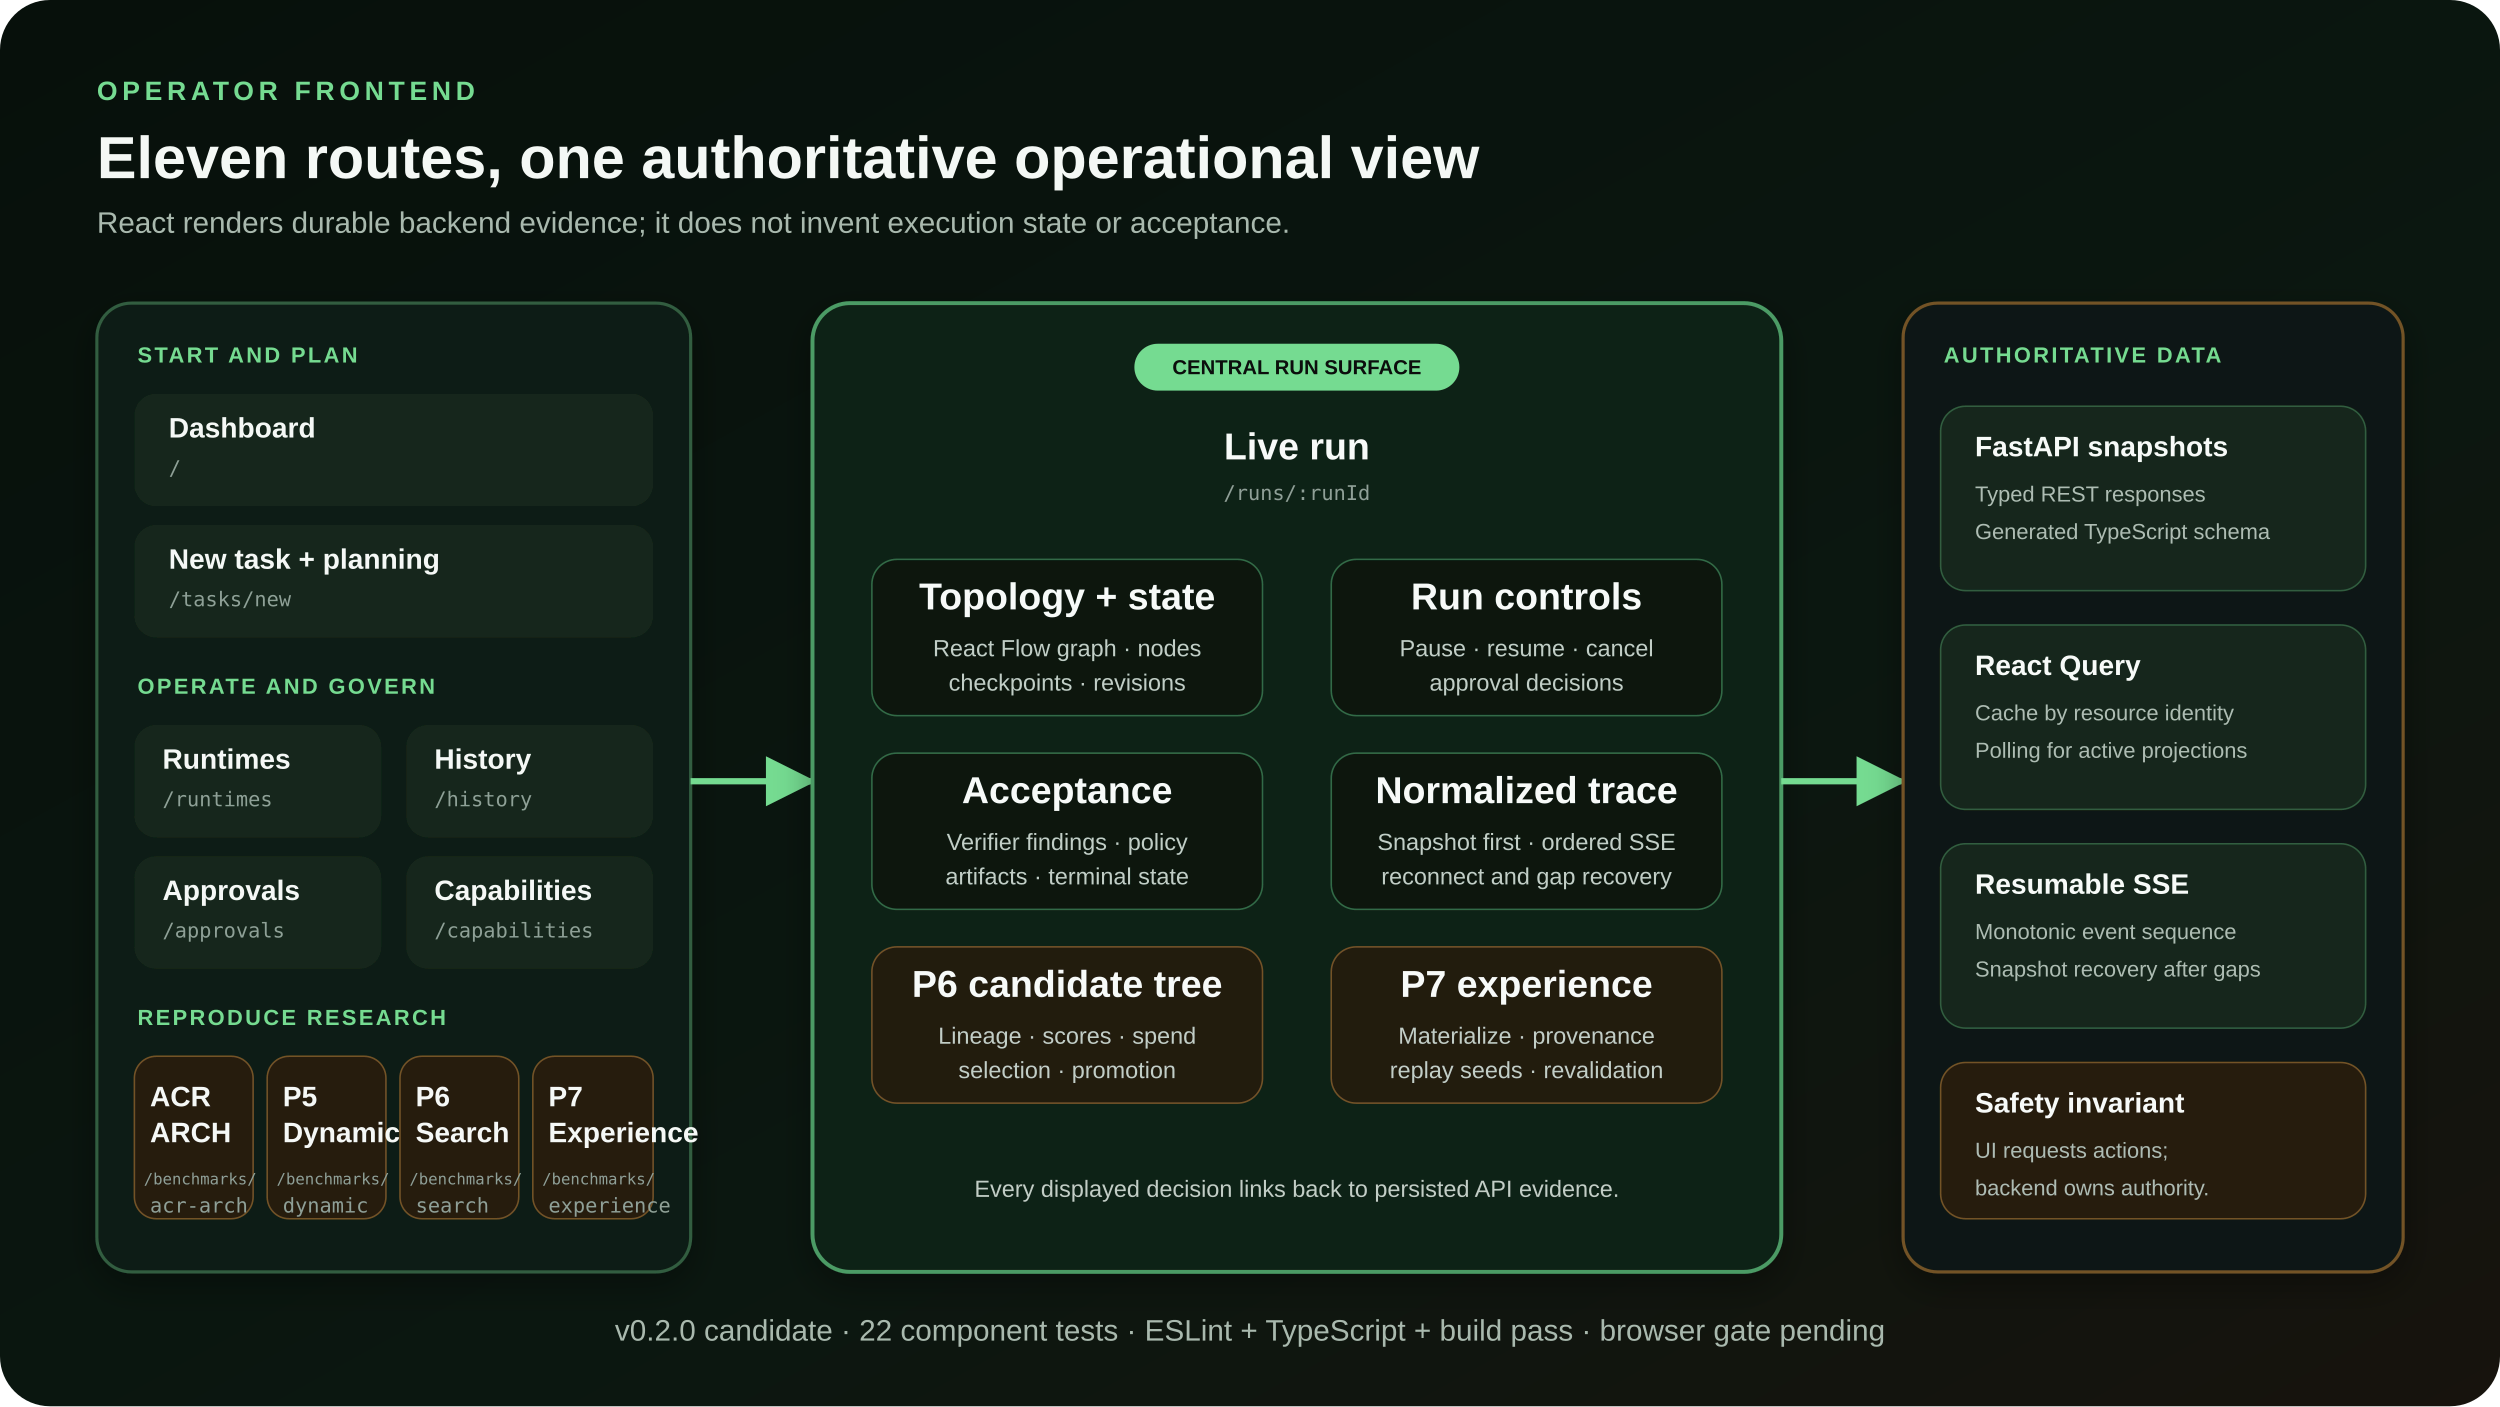
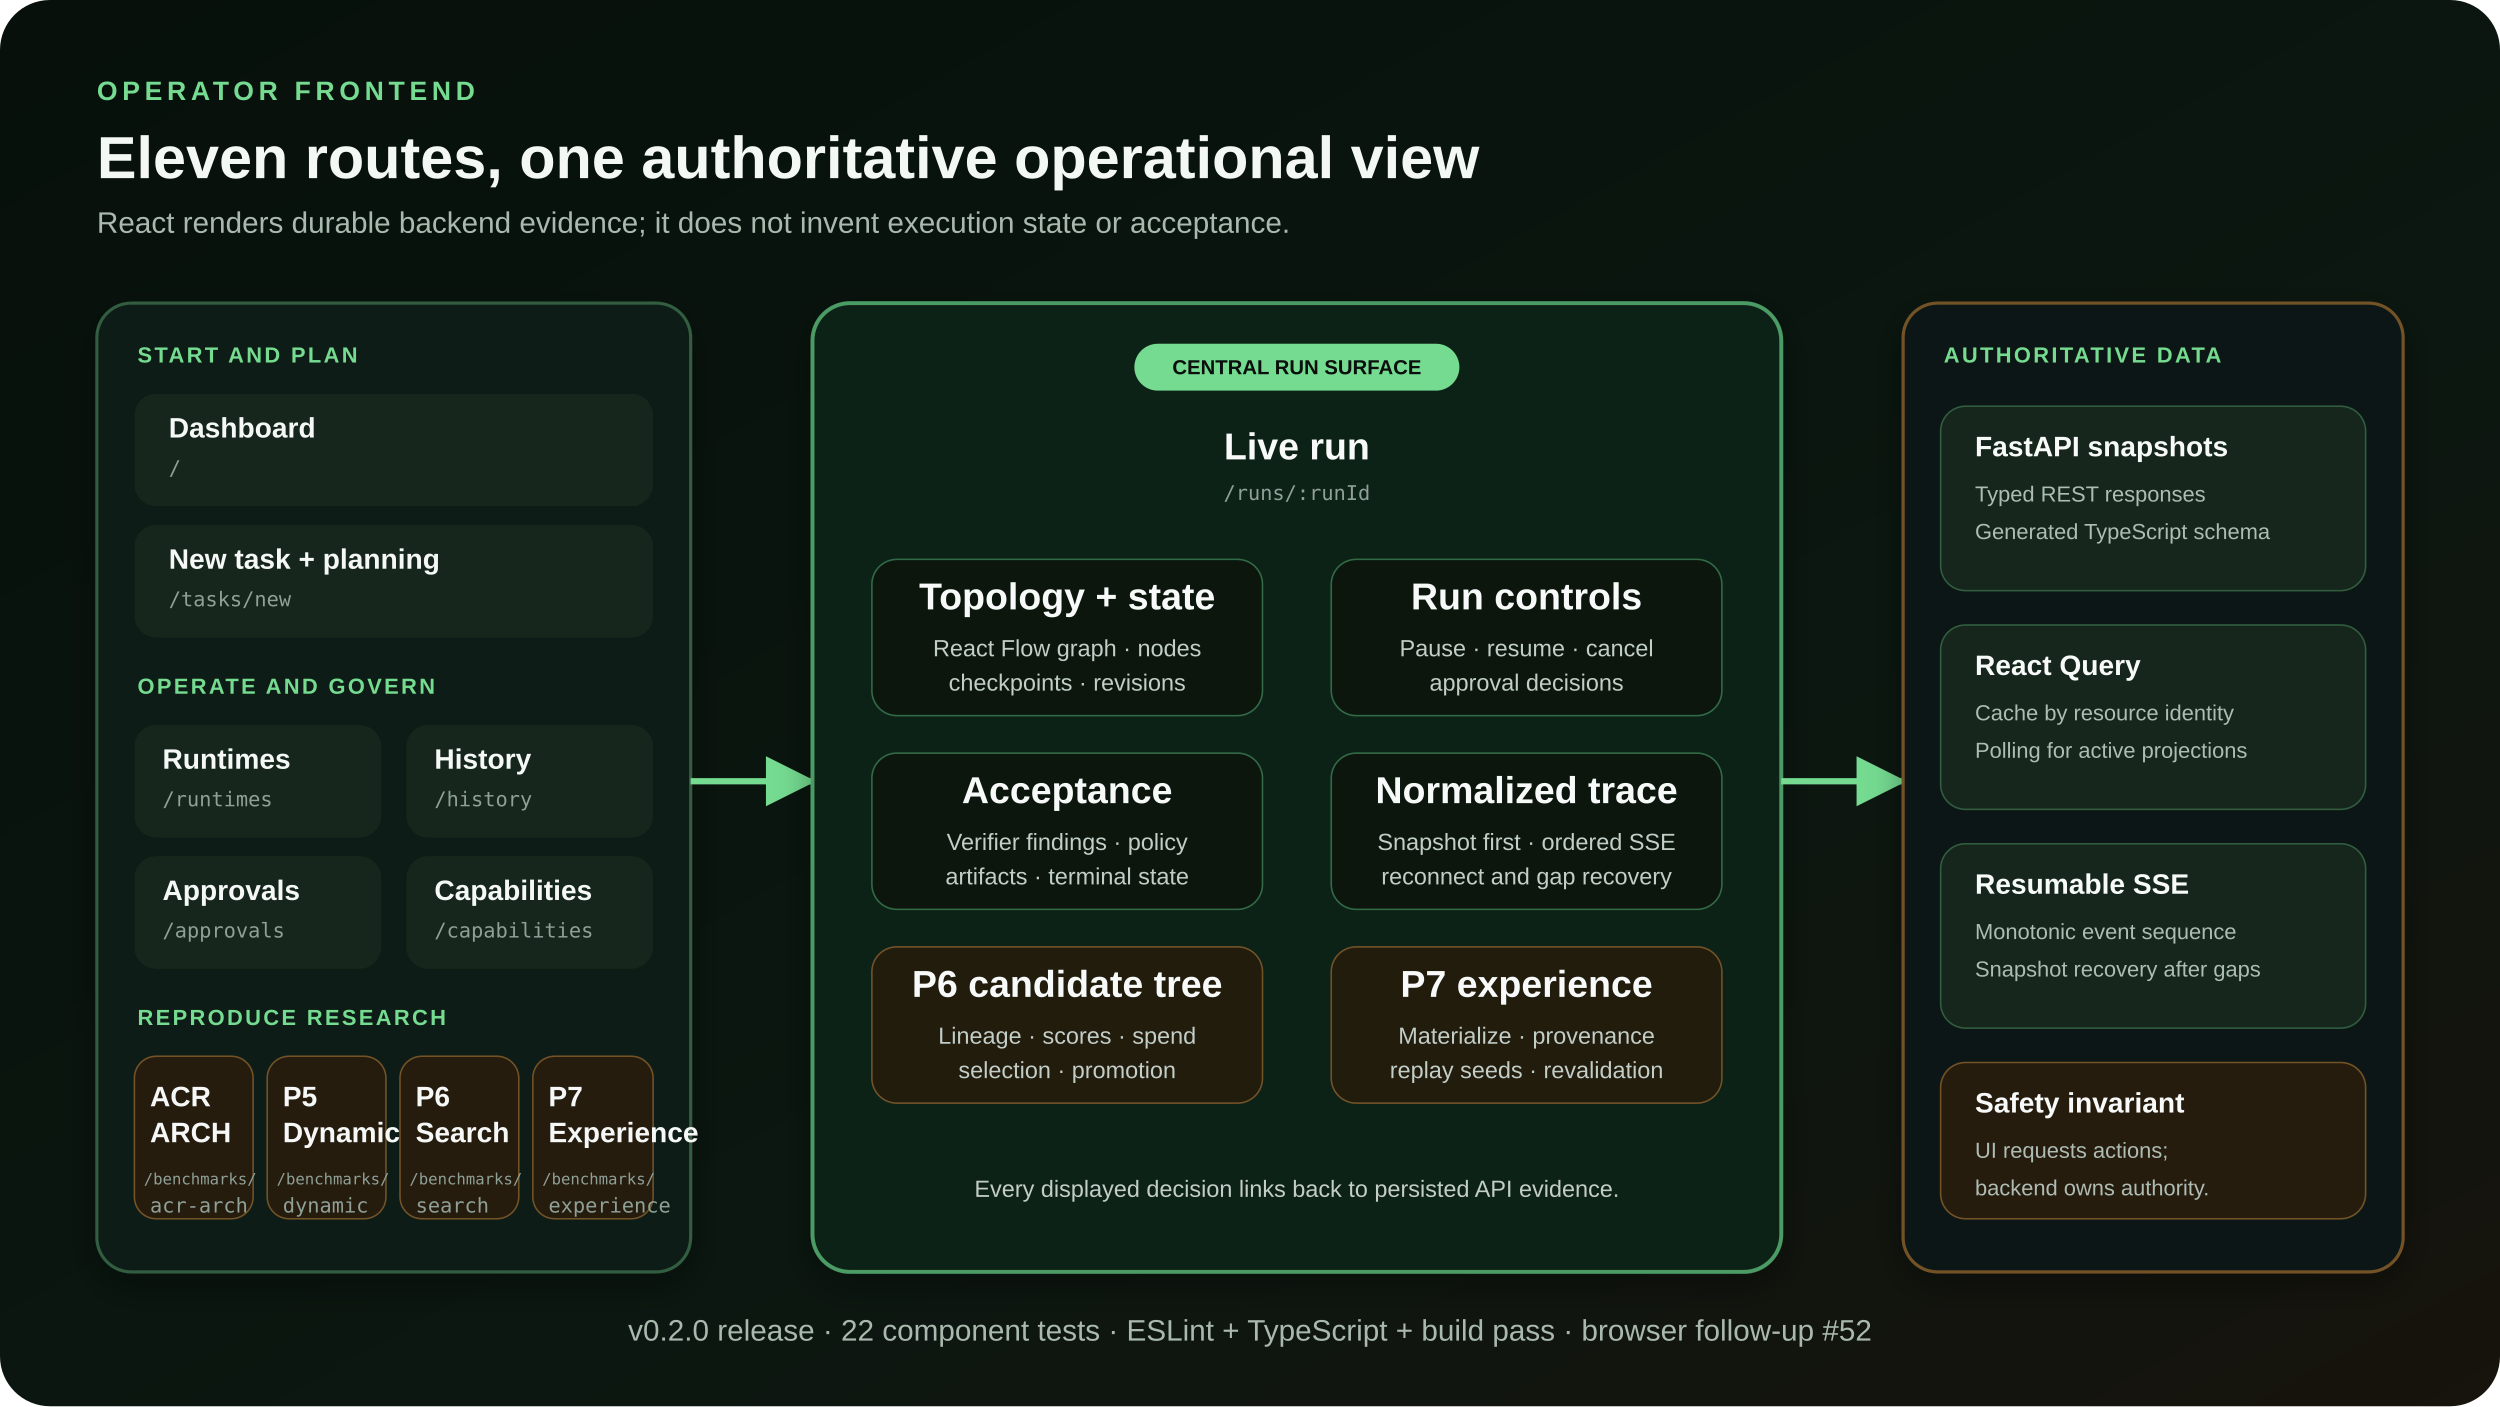
<svg xmlns="http://www.w3.org/2000/svg" width="1600" height="900" viewBox="0 0 1600 900" role="img" aria-labelledby="title description">
  <defs>
    <linearGradient id="bg" x1="0" y1="0" x2="1" y2="1">
      <stop stop-color="#07100b" />
      <stop offset=".6" stop-color="#0b1710" />
      <stop offset="1" stop-color="#17130d" />
    </linearGradient>
    <filter id="shadow">
      <feDropShadow dx="0" dy="8" stdDeviation="11" flood-color="#000" flood-opacity=".34" />
    </filter>
    <marker id="arrow" viewBox="0 0 10 10" refX="9" refY="5" markerWidth="8" markerHeight="8" orient="auto">
      <path d="M0 0 10 5 0 10Z" fill="#75db91" />
    </marker>
    <style>
      text{font-family:Arial,Helvetica,sans-serif}.eyebrow{fill:#75db91;font-size:17px;font-weight:700;letter-spacing:3px}.heading{fill:#f4f8f5;font-size:38px;font-weight:700}.subtitle{fill:#a9b9ae;font-size:19px}.group{fill:#75db91;font-size:14px;font-weight:800;letter-spacing:1.5px}.route{fill:#f5f8f6;font-size:18px;font-weight:700}.path{fill:#8fa097;font-family:monospace;font-size:13px}.copy{fill:#bcc9c1;font-size:14px}.center-title{fill:#f7faf8;font-size:24px;font-weight:700;text-anchor:middle}.center-copy{fill:#c2cec6;font-size:15px;text-anchor:middle}.data-title{fill:#f7faf8;font-size:18px;font-weight:700}.data-copy{fill:#aebcb3;font-size:14px}.badge{fill:#07100b;font-size:13px;font-weight:800;text-anchor:middle;dominant-baseline:central}
    </style>
  </defs>
  <rect width="1600" height="900" rx="32" fill="url(#bg)" />
  <text x="62" y="64" class="eyebrow">OPERATOR FRONTEND</text>
  <text x="62" y="114" class="heading">Eleven routes, one authoritative operational view</text>
  <text x="62" y="149" class="subtitle">React renders durable backend evidence; it does not invent execution state or acceptance.</text>
  <g filter="url(#shadow)">
    <rect x="62" y="194" width="380" height="620" rx="22" fill="#0e1d14" stroke="#315d40" stroke-width="2" />
    <text x="88" y="232" class="group">START AND PLAN</text>
    <rect x="86" y="252" width="332" height="72" rx="14" fill="#14271b" />
    <text x="108" y="280" class="route">Dashboard</text>
    <text x="108" y="304" class="path">/</text>
    <rect x="86" y="336" width="332" height="72" rx="14" fill="#14271b" />
    <text x="108" y="364" class="route">New task + planning</text>
    <text x="108" y="388" class="path">/tasks/new</text>
    <text x="88" y="444" class="group">OPERATE AND GOVERN</text>
    <rect x="86" y="464" width="158" height="72" rx="14" fill="#14271b" />
    <text x="104" y="492" class="route">Runtimes</text>
    <text x="104" y="516" class="path">/runtimes</text>
    <rect x="260" y="464" width="158" height="72" rx="14" fill="#14271b" />
    <text x="278" y="492" class="route">History</text>
    <text x="278" y="516" class="path">/history</text>
    <rect x="86" y="548" width="158" height="72" rx="14" fill="#14271b" />
    <text x="104" y="576" class="route">Approvals</text>
    <text x="104" y="600" class="path">/approvals</text>
    <rect x="260" y="548" width="158" height="72" rx="14" fill="#14271b" />
    <text x="278" y="576" class="route">Capabilities</text>
    <text x="278" y="600" class="path">/capabilities</text>
    <text x="88" y="656" class="group">REPRODUCE RESEARCH</text>
    <rect x="86" y="676" width="76" height="104" rx="14" fill="#261c10" stroke="#735328" />
    <text x="96" y="708" class="route">ACR</text>
    <text x="96" y="731" class="route">ARCH</text>
    <text x="92" y="758" class="path" style="font-size:10px">/benchmarks/</text>
    <text x="96" y="776" class="path">acr-arch</text>
    <rect x="171" y="676" width="76" height="104" rx="14" fill="#261c10" stroke="#735328" />
    <text x="181" y="708" class="route">P5</text>
    <text x="181" y="731" class="route">Dynamic</text>
    <text x="177" y="758" class="path" style="font-size:10px">/benchmarks/</text>
    <text x="181" y="776" class="path">dynamic</text>
    <rect x="256" y="676" width="76" height="104" rx="14" fill="#261c10" stroke="#735328" />
    <text x="266" y="708" class="route">P6</text>
    <text x="266" y="731" class="route">Search</text>
    <text x="262" y="758" class="path" style="font-size:10px">/benchmarks/</text>
    <text x="266" y="776" class="path">search</text>
    <rect x="341" y="676" width="77" height="104" rx="14" fill="#261c10" stroke="#735328" />
    <text x="351" y="708" class="route">P7</text>
    <text x="351" y="731" class="route">Experience</text>
    <text x="347" y="758" class="path" style="font-size:10px">/benchmarks/</text>
    <text x="351" y="776" class="path">experience</text>
  </g>
  <path d="M442 500H519" stroke="#75db91" stroke-width="4" marker-end="url(#arrow)" />
  <g filter="url(#shadow)">
    <rect x="520" y="194" width="620" height="620" rx="24" fill="#102218" stroke="#4c9b65" stroke-width="2.5" />
    <rect x="726" y="220" width="208" height="30" rx="15" fill="#75db91" />
    <text x="830" y="235" class="badge">CENTRAL RUN SURFACE</text>
    <text x="830" y="294" class="center-title">Live run</text>
    <text x="830" y="320" class="path" text-anchor="middle">/runs/:runId</text>
    <rect x="558" y="358" width="250" height="100" rx="16" fill="#0b1810" stroke="#326b46" />
    <text x="683" y="390" class="center-title" font-size="18">Topology + state</text>
    <text x="683" y="420" class="center-copy">React Flow graph · nodes</text>
    <text x="683" y="442" class="center-copy">checkpoints · revisions</text>
    <rect x="852" y="358" width="250" height="100" rx="16" fill="#0b1810" stroke="#326b46" />
    <text x="977" y="390" class="center-title" font-size="18">Run controls</text>
    <text x="977" y="420" class="center-copy">Pause · resume · cancel</text>
    <text x="977" y="442" class="center-copy">approval decisions</text>
    <rect x="558" y="482" width="250" height="100" rx="16" fill="#0b1810" stroke="#326b46" />
    <text x="683" y="514" class="center-title" font-size="18">Acceptance</text>
    <text x="683" y="544" class="center-copy">Verifier findings · policy</text>
    <text x="683" y="566" class="center-copy">artifacts · terminal state</text>
    <rect x="852" y="482" width="250" height="100" rx="16" fill="#0b1810" stroke="#326b46" />
    <text x="977" y="514" class="center-title" font-size="18">Normalized trace</text>
    <text x="977" y="544" class="center-copy">Snapshot first · ordered SSE</text>
    <text x="977" y="566" class="center-copy">reconnect and gap recovery</text>
    <rect x="558" y="606" width="250" height="100" rx="16" fill="#211a10" stroke="#735328" />
    <text x="683" y="638" class="center-title" font-size="18">P6 candidate tree</text>
    <text x="683" y="668" class="center-copy">Lineage · scores · spend</text>
    <text x="683" y="690" class="center-copy">selection · promotion</text>
    <rect x="852" y="606" width="250" height="100" rx="16" fill="#211a10" stroke="#735328" />
    <text x="977" y="638" class="center-title" font-size="18">P7 experience</text>
    <text x="977" y="668" class="center-copy">Materialize · provenance</text>
    <text x="977" y="690" class="center-copy">replay seeds · revalidation</text>
    <text x="830" y="766" class="center-copy">Every displayed decision links back to persisted API evidence.</text>
  </g>
  <path d="M1140 500H1217" stroke="#75db91" stroke-width="4" marker-end="url(#arrow)" />
  <g filter="url(#shadow)">
    <rect x="1218" y="194" width="320" height="620" rx="22" fill="#0f1912" stroke="#735328" stroke-width="2" />
    <text x="1244" y="232" class="group">AUTHORITATIVE DATA</text>
    <rect x="1242" y="260" width="272" height="118" rx="16" fill="#14271b" stroke="#315d40" />
    <text x="1264" y="292" class="data-title">FastAPI snapshots</text>
    <text x="1264" y="321" class="data-copy">Typed REST responses</text>
    <text x="1264" y="345" class="data-copy">Generated TypeScript schema</text>
    <rect x="1242" y="400" width="272" height="118" rx="16" fill="#14271b" stroke="#315d40" />
    <text x="1264" y="432" class="data-title">React Query</text>
    <text x="1264" y="461" class="data-copy">Cache by resource identity</text>
    <text x="1264" y="485" class="data-copy">Polling for active projections</text>
    <rect x="1242" y="540" width="272" height="118" rx="16" fill="#14271b" stroke="#315d40" />
    <text x="1264" y="572" class="data-title">Resumable SSE</text>
    <text x="1264" y="601" class="data-copy">Monotonic event sequence</text>
    <text x="1264" y="625" class="data-copy">Snapshot recovery after gaps</text>
    <rect x="1242" y="680" width="272" height="100" rx="16" fill="#261c10" stroke="#735328" />
    <text x="1264" y="712" class="data-title">Safety invariant</text>
    <text x="1264" y="741" class="data-copy">UI requests actions;</text>
    <text x="1264" y="765" class="data-copy">backend owns authority.</text>
  </g>
-   <text x="800" y="858" class="subtitle" text-anchor="middle">v0.2.0 candidate · 22 component tests · ESLint + TypeScript + build pass · browser gate pending</text>
+   <text x="800" y="858" class="subtitle" text-anchor="middle">v0.2.0 release · 22 component tests · ESLint + TypeScript + build pass · browser follow-up #52</text>
</svg>
